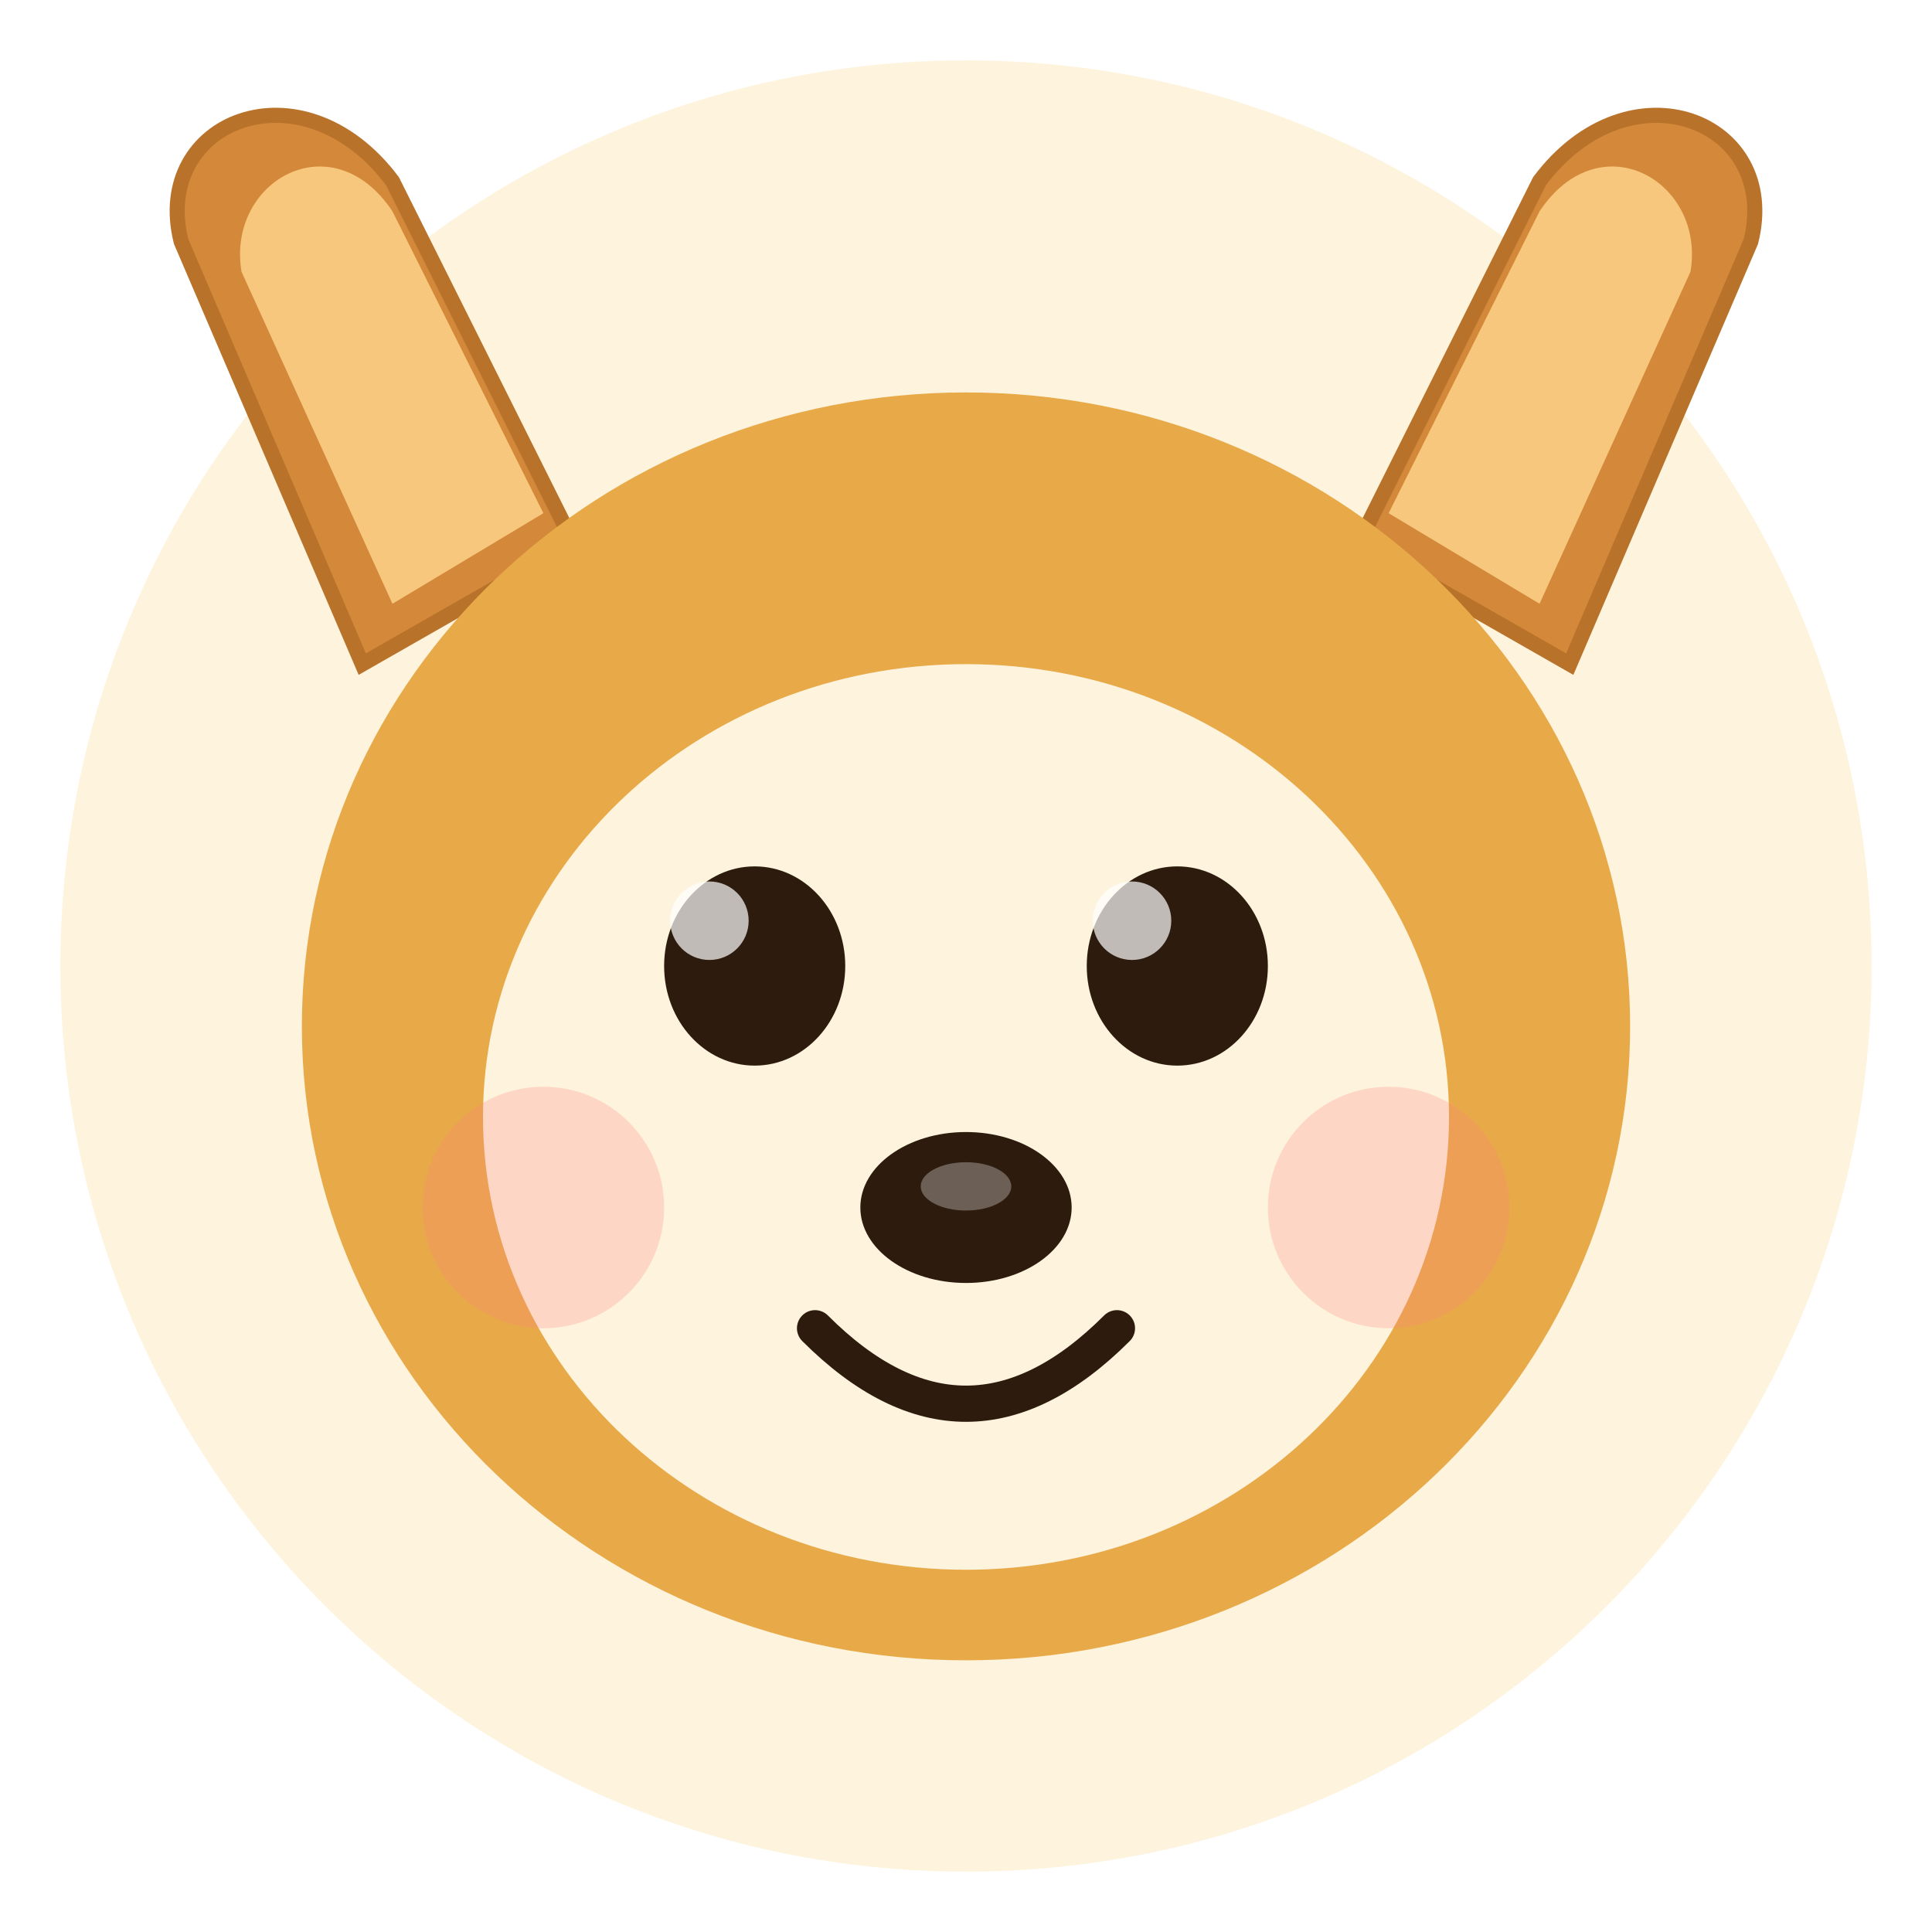
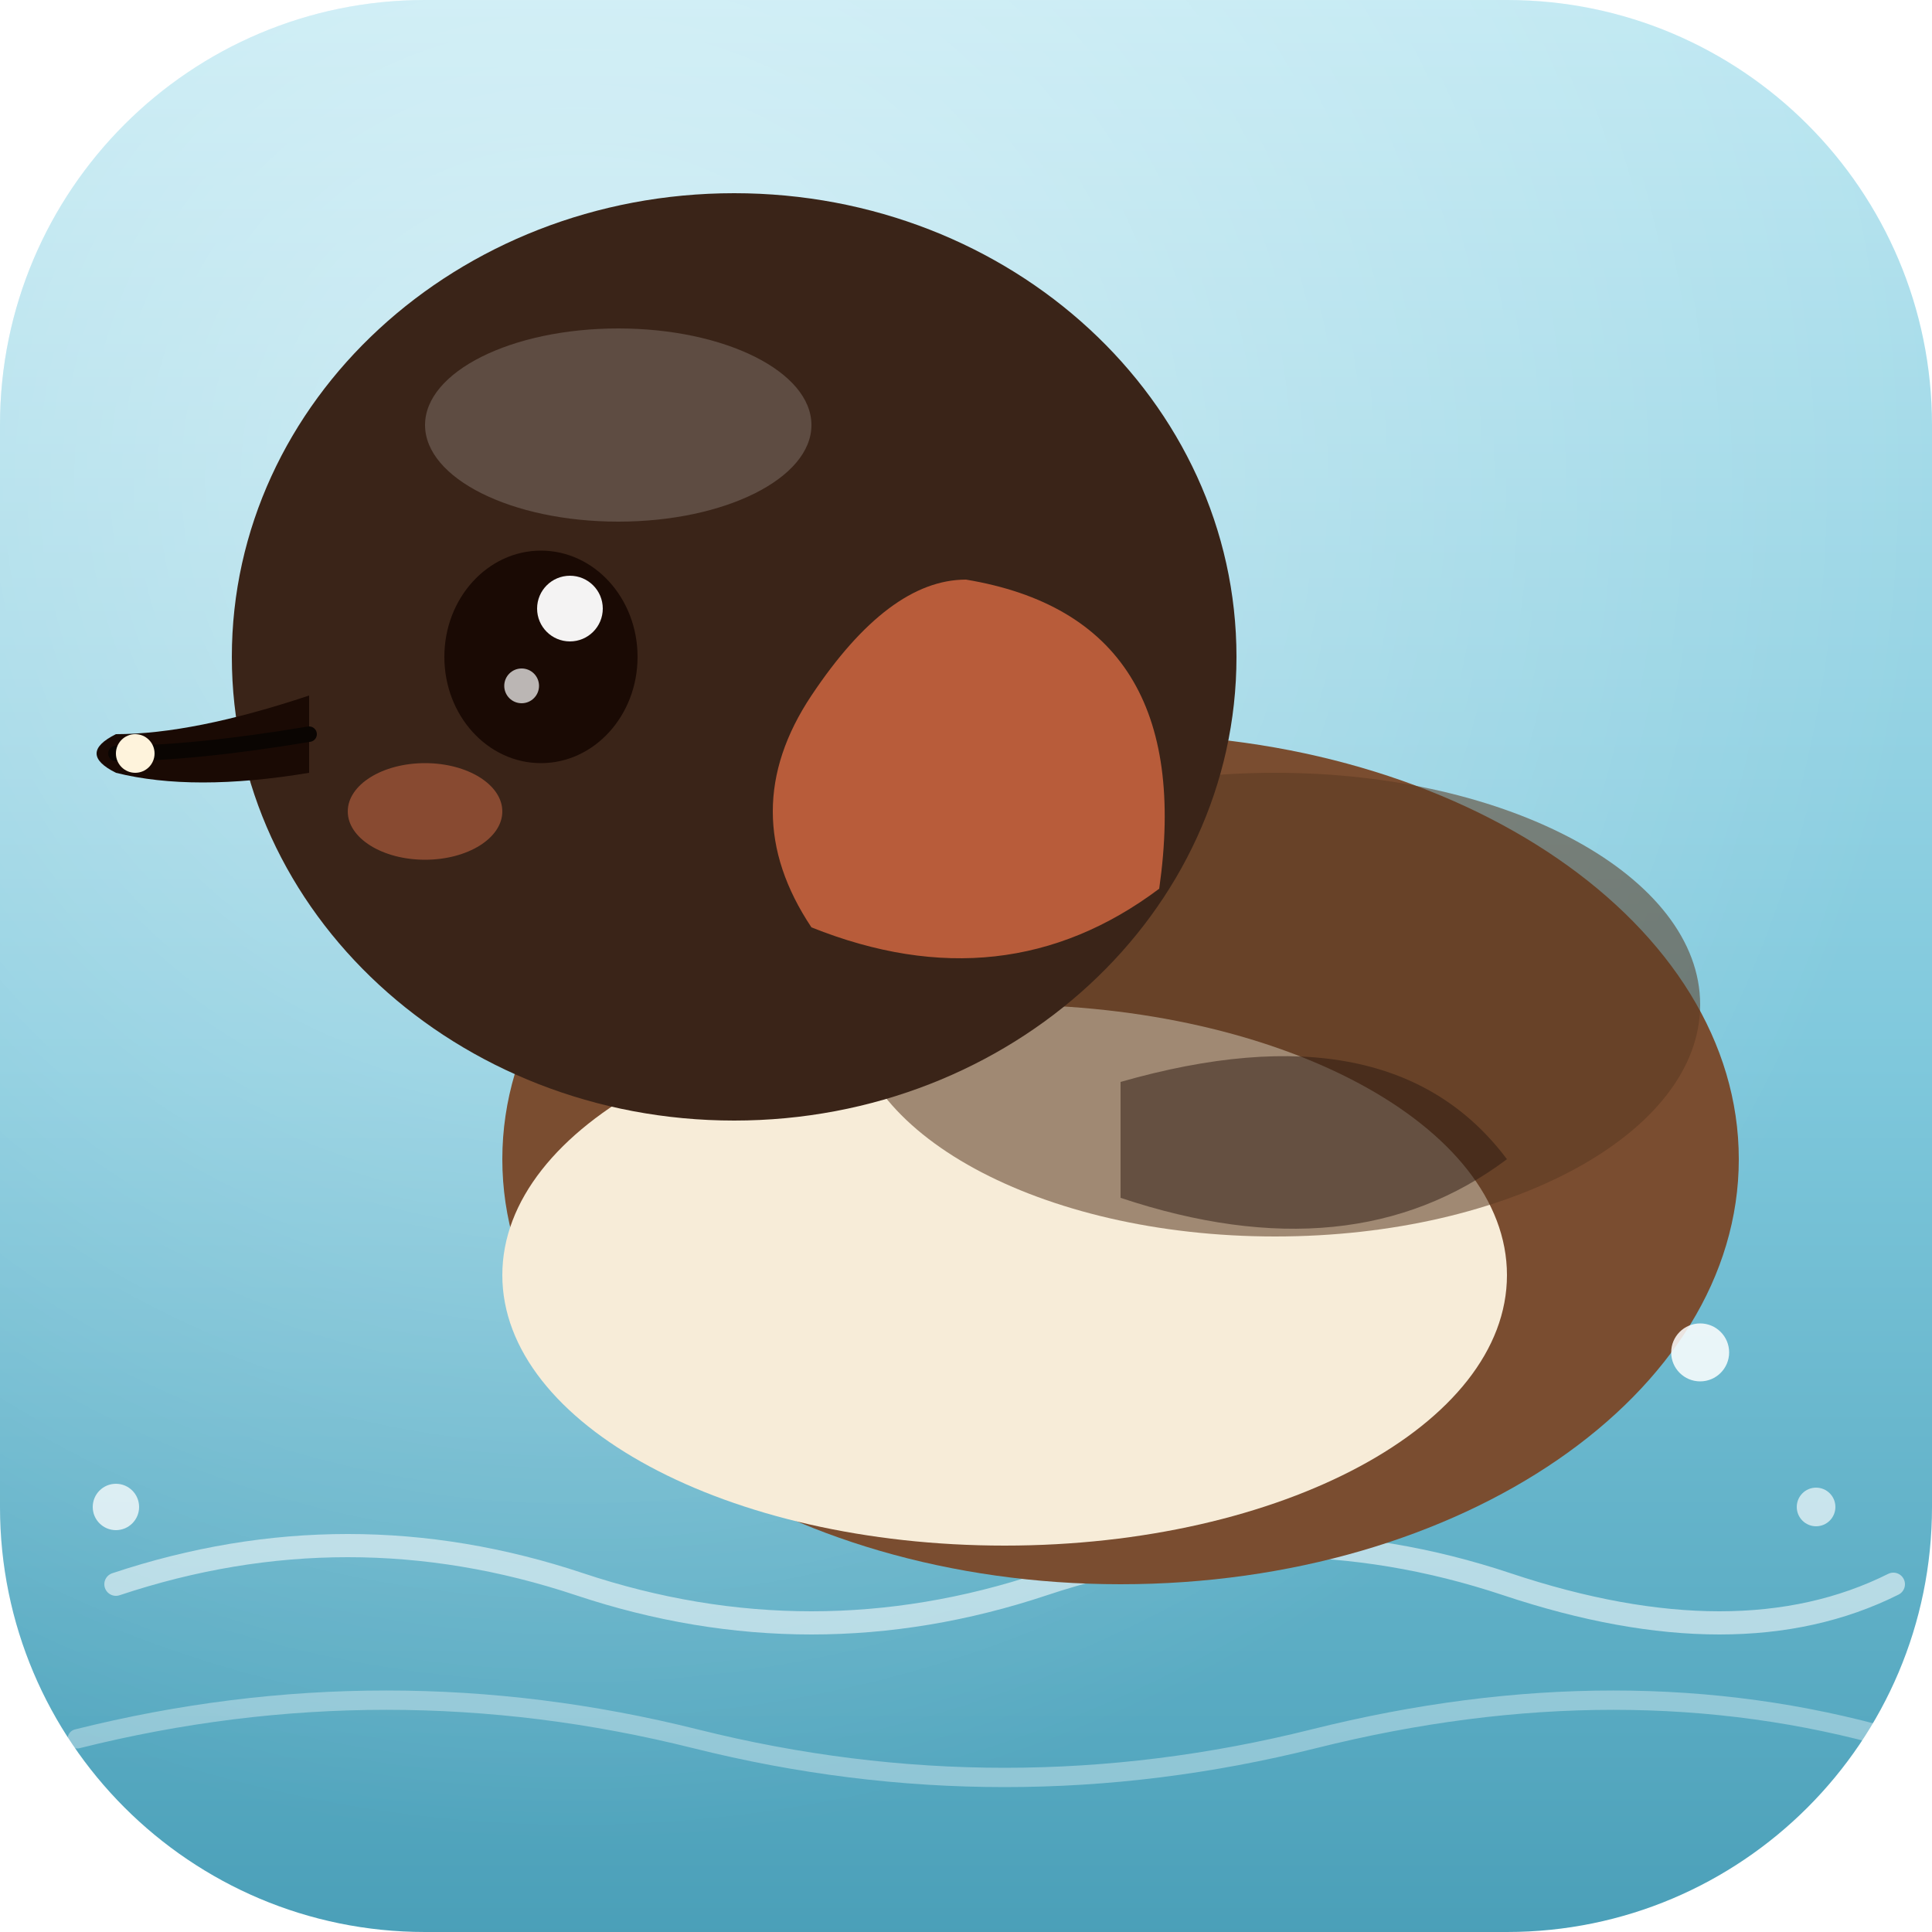
- <svg xmlns="http://www.w3.org/2000/svg" viewBox="0 0 64 64">
-   <circle cx="32" cy="32" r="30" fill="#fef3dc" />
-   <path d="M12 22L6 8C5 4 10 2 13 6L19 18Z" fill="#d4883a" stroke="#b8722a" stroke-width=".5" />
-   <path d="M52 22L58 8C59 4 54 2 51 6L45 18Z" fill="#d4883a" stroke="#b8722a" stroke-width=".5" />
-   <path d="M13 20L8 9C7.5 6 11 4 13 7L18 17Z" fill="#f7c77e" />
-   <path d="M51 20L56 9C56.5 6 53 4 51 7L46 17Z" fill="#f7c77e" />
-   <ellipse cx="32" cy="34" rx="22" ry="21" fill="#e8a948" />
-   <ellipse cx="32" cy="37" rx="16" ry="15" fill="#fef3dc" />
-   <ellipse cx="25" cy="32" rx="3" ry="3.3" fill="#2d1b0e" />
-   <ellipse cx="39" cy="32" rx="3" ry="3.3" fill="#2d1b0e" />
-   <circle cx="23.5" cy="30.5" r="1.3" fill="rgba(255,255,255,.7)" />
-   <circle cx="37.5" cy="30.5" r="1.3" fill="rgba(255,255,255,.7)" />
-   <ellipse cx="32" cy="40" rx="3.5" ry="2.5" fill="#2d1b0e" />
-   <ellipse cx="32" cy="39.3" rx="1.5" ry=".8" fill="rgba(255,255,255,.3)" />
-   <path d="M27 44 Q32 49 37 44" fill="none" stroke="#2d1b0e" stroke-width="1.2" stroke-linecap="round" />
-   <circle cx="18" cy="40" r="4" fill="rgba(255,130,130,.25)" />
-   <circle cx="46" cy="40" r="4" fill="rgba(255,130,130,.25)" />
+ <svg xmlns="http://www.w3.org/2000/svg" viewBox="0 0 100 100">
+   <defs>
+     <linearGradient id="bg" x1="0" y1="0" x2="0" y2="1">
+       <stop offset="0" stop-color="#bfe8f2" />
+       <stop offset=".55" stop-color="#7fc8dc" />
+       <stop offset="1" stop-color="#4a9fb8" />
+     </linearGradient>
+     <radialGradient id="sheen" cx=".3" cy=".25" r=".7">
+       <stop offset="0" stop-color="rgba(255,255,255,.45)" />
+       <stop offset="1" stop-color="rgba(255,255,255,0)" />
+     </radialGradient>
+   </defs>
+   <rect width="100" height="100" rx="22" ry="22" fill="url(#bg)" />
+   <rect width="100" height="100" rx="22" ry="22" fill="url(#sheen)" />
+   <path d="M6 82 Q18 78 30 82 T54 82 T78 82 T98 82" stroke="rgba(255,255,255,.55)" stroke-width="1.2" fill="none" stroke-linecap="round" />
+   <path d="M4 90 Q20 86 36 90 T68 90 T98 90" stroke="rgba(255,255,255,.35)" stroke-width="1" fill="none" stroke-linecap="round" />
+   <ellipse cx="58" cy="60" rx="32" ry="22" fill="#7a4d30" />
+   <ellipse cx="52" cy="66" rx="26" ry="14" fill="#f7ecd8" />
+   <ellipse cx="66" cy="52" rx="22" ry="12" fill="#5a3820" opacity=".55" />
+   <ellipse cx="38" cy="34" rx="26" ry="24" fill="#3a2418" />
+   <path d="M50 30 Q62 32 60 46 Q52 52 42 48 Q38 42 42 36 Q46 30 50 30Z" fill="#b85c3a" />
+   <ellipse cx="32" cy="22" rx="10" ry="5" fill="rgba(255,255,255,.18)" />
+   <ellipse cx="28" cy="34" rx="5" ry="5.5" fill="#1a0a04" />
+   <circle cx="29.5" cy="31.5" r="1.7" fill="rgba(255,255,255,.95)" />
+   <circle cx="27" cy="35.5" r=".9" fill="rgba(255,255,255,.7)" />
+   <ellipse cx="22" cy="42" rx="4" ry="2.5" fill="rgba(232,120,80,.45)" />
+   <path d="M16 36 Q10 38 6 38 Q4 39 6 40 Q10 41 16 40 Z" fill="#1a0a04" />
+   <path d="M16 38 Q10 39 6 39" stroke="#0a0502" stroke-width=".8" fill="none" stroke-linecap="round" />
+   <circle cx="7" cy="39" r="1" fill="#fef3dc" />
+   <path d="M58 56 Q72 52 78 60 Q70 66 58 62 Z" fill="#2a1810" opacity=".5" />
+   <circle cx="88" cy="70" r="1.5" fill="rgba(255,255,255,.85)" />
+   <circle cx="94" cy="78" r="1" fill="rgba(255,255,255,.65)" />
+   <circle cx="6" cy="78" r="1.2" fill="rgba(255,255,255,.75)" />
</svg>
